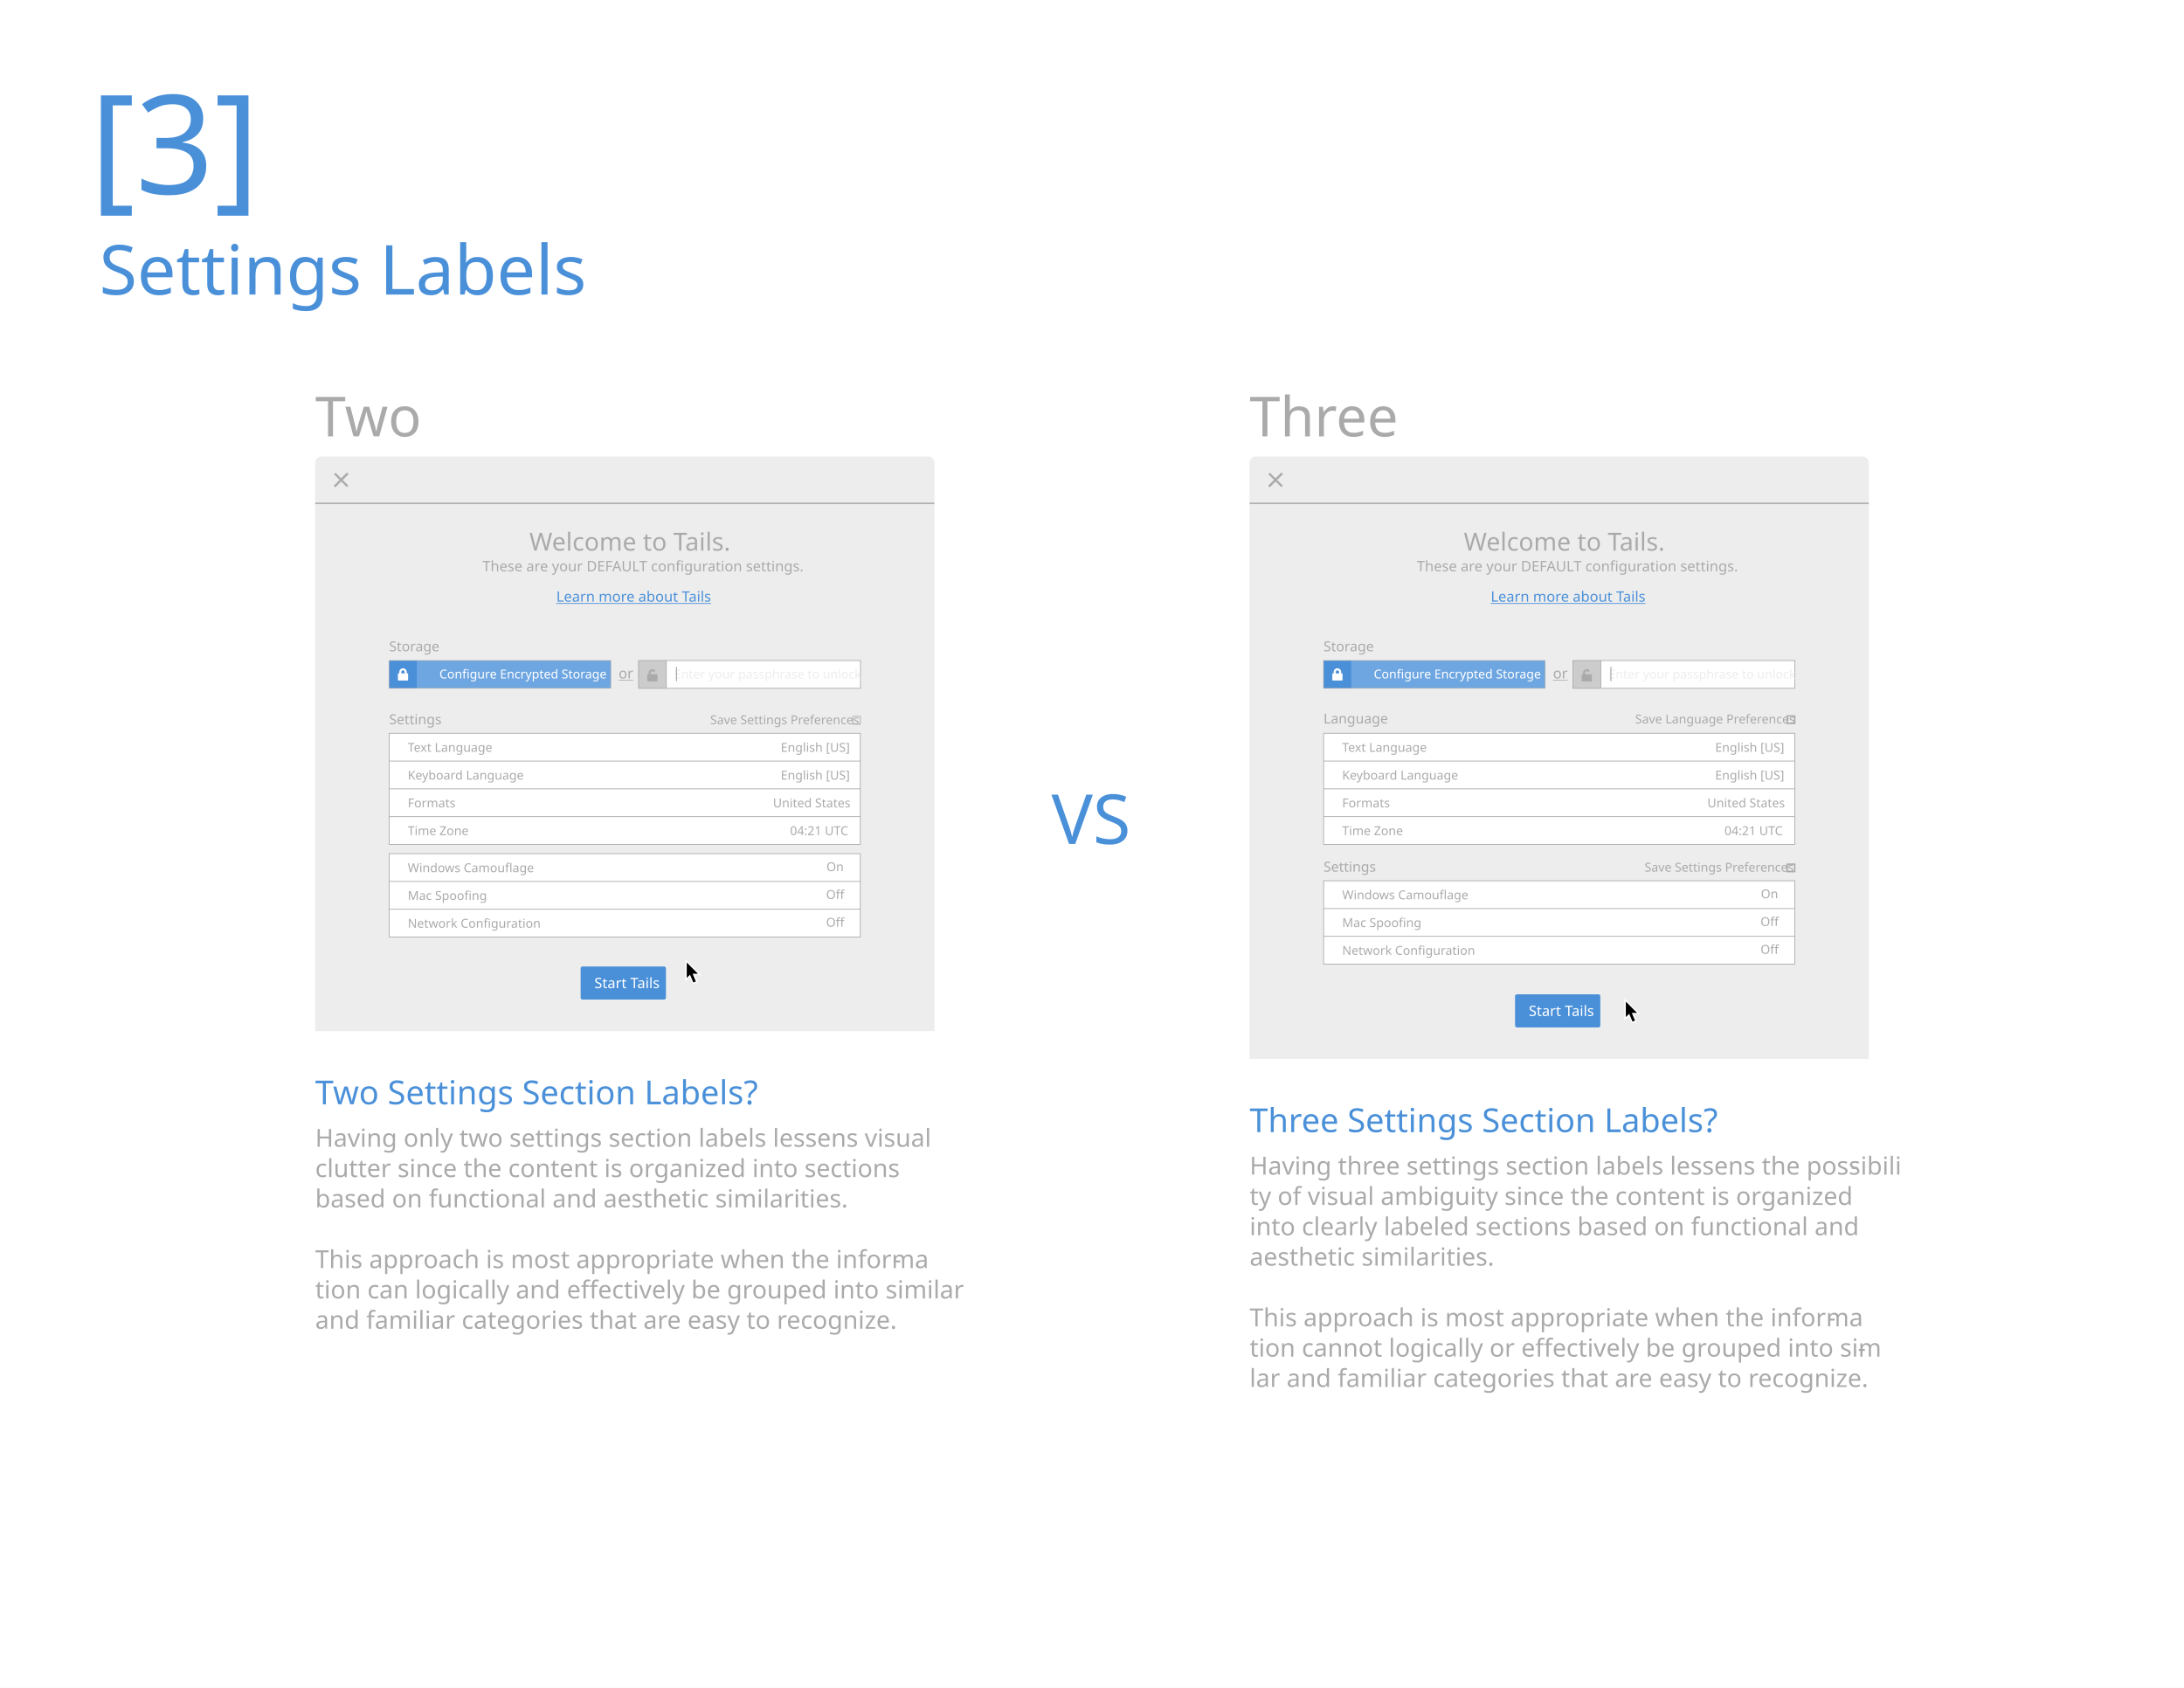
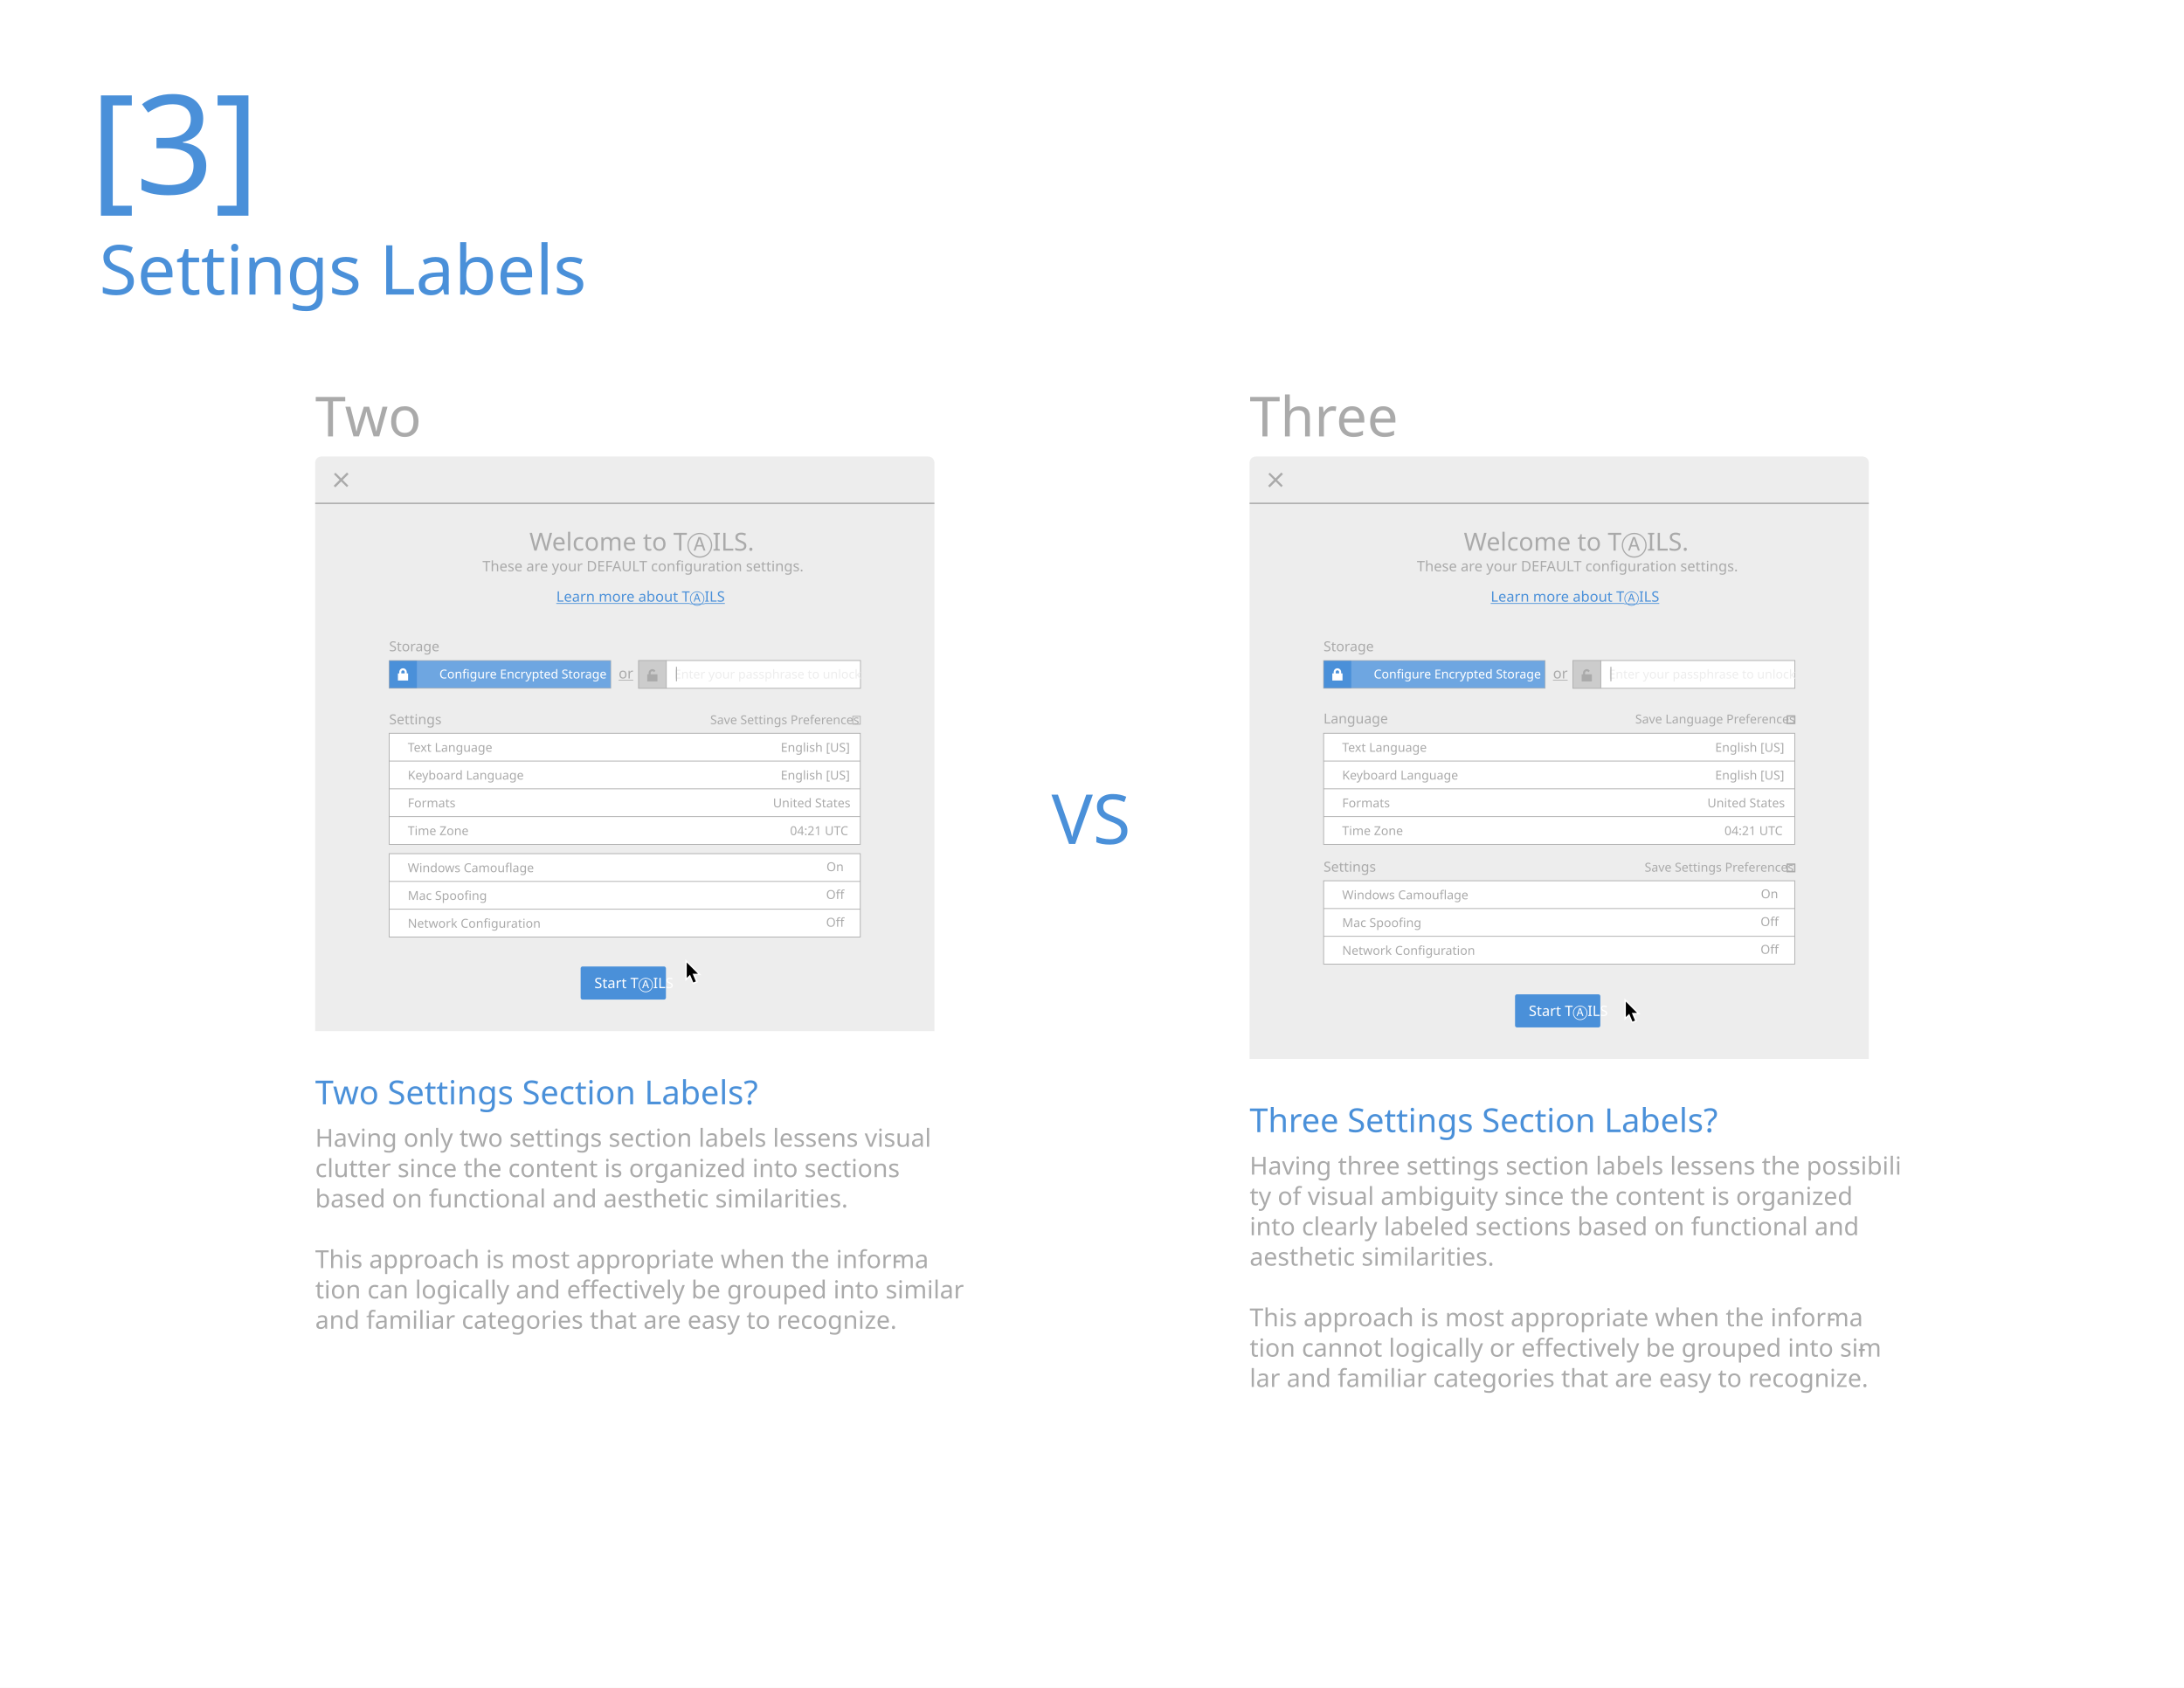
<svg xmlns="http://www.w3.org/2000/svg" version="1.1" x="0px" y="0px" width="1584px" height="1224px" viewBox="-1662.581 1384.046 1584 1224" enable-background="new -1662.581 1384.046 1584 1224" xml:space="preserve">
  <g id="Guides" display="none">
</g>
  <g id="Spacer" display="none">
</g>
  <g id="Layer_1">
    <g id="_x30_3">
      <rect x="-1662.581" y="1384.046" fill="#FFFFFF" width="1584" height="1224" />
      <text transform="matrix(1 0 0 1 -1433.981 2184.866)" fill="#4A90D9" font-family="'MyriadPro-Bold'" font-size="24">Two Settings Section Labels?</text>
      <rect x="-1433.981" y="2200.579" fill="none" width="448.943" height="277.333" />
      <text transform="matrix(1 0 0 1 -1433.981 2215.646)" enable-background="new    ">
        <tspan x="0" y="0" fill="#AAAAAA" font-family="'MyriadPro-Bold'" font-size="18">Having only two settings section labels lessens visual </tspan>
        <tspan x="0" y="22" fill="#AAAAAA" font-family="'MyriadPro-Bold'" font-size="18">clutter since the content is organized into sections </tspan>
        <tspan x="0" y="44" fill="#AAAAAA" font-family="'MyriadPro-Bold'" font-size="18">based on functional and aesthetic similarities.</tspan>
        <tspan x="0" y="88" fill="#AAAAAA" font-family="'MyriadPro-Bold'" font-size="18">This approach is most appropriate when the informa</tspan>
        <tspan x="419.21" y="88" fill="#AAAAAA" font-family="'MyriadPro-Bold'" font-size="18">-</tspan>
        <tspan x="0" y="110" fill="#AAAAAA" font-family="'MyriadPro-Bold'" font-size="18">tion can logically and effectively be grouped into similar </tspan>
        <tspan x="0" y="132" fill="#AAAAAA" font-family="'MyriadPro-Bold'" font-size="18">and familiar categories that are easy to recognize.</tspan>
      </text>
      <g>
        <text transform="matrix(1 0 0 1 -1597.388 1524.645)" fill="#4A90D9" font-family="'MyriadPro-Bold'" font-size="100">[3]</text>
      </g>
      <g>
        <text transform="matrix(1 0 0 1 -1590.582 1597.655)" fill="#4A90D9" font-family="'MyriadPro-Bold'" font-size="50">Settings Labels</text>
      </g>
      <g>
        <text transform="matrix(1 0 0 1 -1433.981 1700.494)" fill="#AAAAAA" font-family="'MyriadPro-Bold'" font-size="40">Two</text>
      </g>
      <g>
        <text transform="matrix(1 0 0 1 -756.2806 1700.494)" fill="#AAAAAA" font-family="'MyriadPro-Bold'" font-size="40">Three</text>
      </g>
      <g>
        <g>
          <path fill="#EDEDED" d="M-984.882,1749.073h-449.099v382.719h449.099V1749.073L-984.882,1749.073z" />
        </g>
        <rect x="-1380.295" y="2003.109" fill="#FFFFFF" stroke="#AAAAAA" stroke-width="0.559" stroke-miterlimit="10" width="341.673" height="60.423" />
        <rect x="-1380.294" y="1915.816" fill="#FFFFFF" stroke="#AAAAAA" stroke-width="0.559" stroke-miterlimit="10" width="341.673" height="80.569" />
        <g>
          <text transform="matrix(1 0 0 1 -1366.865 1929.239)" fill="#AAAAAA" font-family="'MyriadPro-Regular'" font-size="8.952">Text Language</text>
          <text transform="matrix(1 0 0 1 -1366.865 1949.382)" fill="#AAAAAA" font-family="'MyriadPro-Regular'" font-size="8.952">Keyboard Language</text>
          <text transform="matrix(1 0 0 1 -1366.865 1969.524)" fill="#AAAAAA" font-family="'MyriadPro-Regular'" font-size="8.952">Formats</text>
          <text transform="matrix(1 0 0 1 -1366.865 1989.667)" fill="#AAAAAA" font-family="'MyriadPro-Regular'" font-size="8.952">Time Zone</text>
        </g>
        <g>
          <text transform="matrix(1 0 0 1 -1096.334 1929.24)" fill="#AAAAAA" font-family="'MyriadPro-Regular'" font-size="8.952">English [US]</text>
          <text transform="matrix(1 0 0 1 -1096.334 1949.383)" fill="#AAAAAA" font-family="'MyriadPro-Regular'" font-size="8.952">English [US]</text>
          <text transform="matrix(1 0 0 1 -1101.982 1969.524)" fill="#AAAAAA" font-family="'MyriadPro-Regular'" font-size="8.952">United States</text>
          <text transform="matrix(1 0 0 1 -1089.602 1989.667)" fill="#AAAAAA" font-family="'MyriadPro-Regular'" font-size="8.952">04:21 UTC</text>
        </g>
        <line fill="none" stroke="#AAAAAA" stroke-width="0.559" stroke-miterlimit="10" x1="-1380.294" y1="1935.958" x2="-1038.621" y2="1935.958" />
        <line fill="none" stroke="#AAAAAA" stroke-width="0.559" stroke-miterlimit="10" x1="-1380.294" y1="1956.1" x2="-1038.621" y2="1956.1" />
        <line fill="none" stroke="#AAAAAA" stroke-width="0.559" stroke-miterlimit="10" x1="-1380.294" y1="1976.242" x2="-1038.621" y2="1976.242" />
        <line fill="none" stroke="#AAAAAA" stroke-width="0.559" stroke-miterlimit="10" x1="-1380.294" y1="2043.391" x2="-1038.621" y2="2043.391" />
        <line fill="none" stroke="#AAAAAA" stroke-width="0.559" stroke-miterlimit="10" x1="-1380.294" y1="2023.249" x2="-1038.621" y2="2023.249" />
        <g>
          <text transform="matrix(1 0 0 1 -1366.865 2016.533)" fill="#AAAAAA" font-family="'MyriadPro-Regular'" font-size="8.952">Windows Camouflage</text>
          <text transform="matrix(1 0 0 1 -1366.865 2036.676)" fill="#AAAAAA" font-family="'MyriadPro-Regular'" font-size="8.952">Mac Spoofing</text>
          <text transform="matrix(1 0 0 1 -1366.865 2056.817)" fill="#AAAAAA" font-family="'MyriadPro-Regular'" font-size="8.952">Network Configuration</text>
        </g>
        <g>
          <text transform="matrix(1 0 0 1 -1063.186 2015.788)" fill="#AAAAAA" font-family="'MyriadPro-Regular'" font-size="8.952">On</text>
          <text transform="matrix(1 0 0 1 -1063.436 2035.931)" fill="#AAAAAA" font-family="'MyriadPro-Regular'" font-size="8.952">Off</text>
          <text transform="matrix(1 0 0 1 -1063.436 2056.072)" fill="#AAAAAA" font-family="'MyriadPro-Regular'" font-size="8.952">Off</text>
        </g>
        <rect x="-1380.366" y="1863.038" fill="#6EA6E1" width="160.764" height="20.147" />
        <rect x="-1199.455" y="1863.038" fill="#FFFFFF" width="160.959" height="20.147" />
        <rect x="-1199.455" y="1863.038" fill="#CCCCCC" width="20.147" height="20.147" />
        <rect x="-1199.455" y="1863.038" fill="none" stroke="#AAAAAA" stroke-width="0.559" stroke-miterlimit="10" width="160.959" height="20.147" />
        <text transform="matrix(1 0 0 1 -1343.931 1876.055)" fill="#FFFFFF" font-family="'MyriadPro-Regular'" font-size="8.952">Configure Encrypted Storage</text>
        <path fill="#EDEDED" d="M-1433.98,1749.073v-29.5c0-2.472,2.004-4.476,4.476-4.476h440.147c2.472,0,4.476,2.004,4.476,4.476v29.5     H-1433.98z" />
        <g>
          <path fill="#AAAAAA" d="M-1409.789,1727.856l-4.246,4.246l4.083,4.083l-1.084,1.084l-4.083-4.083l-4.282,4.282l-1.156-1.156      l4.282-4.282l-4.084-4.084l1.084-1.084l4.084,4.084l4.246-4.246L-1409.789,1727.856z" />
        </g>
        <line fill="none" stroke="#AAAAAA" stroke-miterlimit="10" x1="-1433.98" y1="1749.073" x2="-984.882" y2="1749.073" />
        <text transform="matrix(1 0 0 1 -1380.366 1856.324)" fill="#AAAAAA" font-family="'MyriadPro-Bold'" font-size="10">Storage</text>
        <text transform="matrix(1 0 0 1 -1213.934 1876.055)" fill="#AAAAAA" font-family="'MyriadPro-Regular'" font-size="10.444" text-decoration=" underline">or</text>
        <g>
-           <text transform="matrix(1 0 0 1 -1278.661 1783.331)" fill="#AAAAAA" font-family="'MyriadPro-Regular'" font-size="18">Welcome to Tails.  </text>
+           <text transform="matrix(1 0 0 1 -1278.661 1783.331)" fill="#AAAAAA" font-family="'MyriadPro-Regular'" font-size="18">Welcome to TⒶILS.  </text>
        </g>
        <g>
          <text transform="matrix(1 0 0 1 -1312.663 1798.331)" fill="#AAAAAA" font-family="'MyriadPro-Regular'" font-size="10.444">These are your DEFAULT configuration settings.</text>
        </g>
        <g>
-           <text transform="matrix(1 0 0 1 -1259.122 1820.363)" fill="#4A90D9" font-family="'MyriadPro-Regular'" font-size="10.444" text-decoration=" underline">Learn more about Tails</text>
+           <text transform="matrix(1 0 0 1 -1259.122 1820.363)" fill="#4A90D9" font-family="'MyriadPro-Regular'" font-size="10.444" text-decoration=" underline">Learn more about TⒶILS</text>
        </g>
        <g>
          <path fill="#4A90D9" d="M-1241.46,2107.521c0,0.775,0.629,1.404,1.404,1.404h59.055c0.775,0,1.404-0.628,1.404-1.404v-21.201      c0-0.775-0.629-1.404-1.404-1.404h-59.055c-0.775,0-1.404,0.628-1.404,1.404V2107.521z" />
-           <text transform="matrix(1 0 0 1 -1231.526 2100.631)" fill="#FFFFFF" font-family="'MyriadPro-Regular'" font-size="10.444">Start Tails</text>
+           <text transform="matrix(1 0 0 1 -1231.526 2100.631)" fill="#FFFFFF" font-family="'MyriadPro-Regular'" font-size="10.444">Start TⒶILS</text>
        </g>
        <rect x="-1380.366" y="1863.038" fill="#4A90D9" width="20.147" height="20.147" />
        <rect x="-1380.366" y="1863.038" fill="none" stroke="#AAAAAA" stroke-width="0.384" stroke-miterlimit="10" width="160.764" height="20.147" />
        <path fill="#FFFFFF" d="M-1366.596,1877.547h-7.393v-5.175h0.986v-0.986c0-1.497,1.214-2.711,2.711-2.711     c1.497,0,2.711,1.213,2.711,2.711v0.986h0.986v5.175H-1366.596z M-1370.293,1870.156c-0.68,0-1.232,0.551-1.232,1.232v0.986     h2.464v-0.986C-1369.06,1870.706-1369.612,1870.156-1370.293,1870.156z" />
        <line fill="none" stroke="#AAAAAA" stroke-width="0.559" stroke-miterlimit="10" x1="-1179.309" y1="1863.038" x2="-1179.309" y2="1883.185" />
        <g>
          <text transform="matrix(1 0 0 1 -1173.564 1876.128)" fill="#EDEDED" font-family="'MyriadPro-Regular'" font-size="8.952">Enter your passphrase to unlock</text>
        </g>
        <text transform="matrix(1 0 0 1 -1174.812 1875.564)" fill="#AAAAAA" font-family="'MyriadPro-Regular'" font-size="10.444">|</text>
        <path fill="#AAAAAA" d="M-1185.748,1878.185h-7.393v-5.175h0.986v-0.986c0-1.497,1.214-2.711,2.711-2.711     c0.929,0,1.708,0.497,2.197,1.209l-1.055,1.055c-0.179-0.459-0.62-0.786-1.142-0.786c-0.68,0-1.232,0.552-1.232,1.232v0.986     h4.928V1878.185z" />
        <g>
          <text transform="matrix(1 0 0 1 -1380.366 1909.282)" fill="#AAAAAA" font-family="'MyriadPro-Bold'" font-size="10">Settings</text>
        </g>
        <g>
          <text transform="matrix(1 0 0 1 -1147.496 1909.232)" fill="#AAAAAA" font-family="'MyriadPro-Regular'" font-size="8.952">Save Settings Preferences</text>
        </g>
        <g>
          <polygon fill="#FFFFFF" points="-1165.499,2095.639 -1165.499,2079.625 -1153.909,2091.243 -1160.689,2091.243       -1161.1,2091.367     " />
          <polygon fill="#FFFFFF" points="-1156.415,2096.314 -1160.02,2097.848 -1164.702,2086.76 -1161.016,2085.208     " />
          <rect x="-1161.261" y="2088.406" transform="matrix(-0.922 0.3871 -0.3871 -0.922 -1420.153 4470.813)" width="2" height="7.999" />
          <polygon points="-1164.499,2082.031 -1164.499,2093.219 -1161.53,2090.354 -1161.102,2090.215 -1156.334,2090.215     " />
        </g>
        <rect x="-1044.058" y="1903.49" fill="none" stroke="#AAAAAA" stroke-width="0.559" stroke-miterlimit="10" width="5.437" height="5.743" />
      </g>
      <g>
        <g>
          <path fill="#EDEDED" d="M-307.182,1749.073h-449.099v402.914h449.099L-307.182,1749.073L-307.182,1749.073z" />
        </g>
        <rect x="-702.666" y="1863.038" fill="#6EA6E1" width="160.764" height="20.147" />
        <rect x="-521.756" y="1863.038" fill="#FFFFFF" width="160.959" height="20.147" />
        <rect x="-521.756" y="1863.038" fill="#CCCCCC" width="20.147" height="20.147" />
        <rect x="-521.756" y="1863.038" fill="none" stroke="#AAAAAA" stroke-width="0.559" stroke-miterlimit="10" width="160.959" height="20.147" />
        <text transform="matrix(1 0 0 1 -666.2311 1876.055)" fill="#FFFFFF" font-family="'MyriadPro-Regular'" font-size="8.952">Configure Encrypted Storage</text>
        <path fill="#EDEDED" d="M-756.281,1749.073v-29.5c0-2.472,2.004-4.476,4.476-4.476h440.147c2.472,0,4.476,2.004,4.476,4.476v29.5     H-756.281z" />
        <g>
          <path fill="#AAAAAA" d="M-732.089,1727.856l-4.246,4.246l4.083,4.083l-1.084,1.084l-4.083-4.083l-4.282,4.282l-1.156-1.156      l4.282-4.282l-4.084-4.084l1.084-1.084l4.084,4.084l4.246-4.246L-732.089,1727.856z" />
        </g>
        <line fill="none" stroke="#AAAAAA" stroke-miterlimit="10" x1="-756.281" y1="1749.073" x2="-307.182" y2="1749.073" />
        <text transform="matrix(1 0 0 1 -702.6738 1856.323)" fill="#AAAAAA" font-family="'MyriadPro-Bold'" font-size="10">Storage</text>
        <text transform="matrix(1 0 0 1 -536.2341 1876.054)" fill="#AAAAAA" font-family="'MyriadPro-Regular'" font-size="10.444" text-decoration=" underline">or</text>
        <g>
-           <text transform="matrix(1 0 0 1 -600.9612 1783.331)" fill="#AAAAAA" font-family="'MyriadPro-Regular'" font-size="18">Welcome to Tails.  </text>
+           <text transform="matrix(1 0 0 1 -600.9612 1783.331)" fill="#AAAAAA" font-family="'MyriadPro-Regular'" font-size="18">Welcome to TⒶILS.  </text>
        </g>
        <g>
          <text transform="matrix(1 0 0 1 -634.9626 1798.331)" fill="#AAAAAA" font-family="'MyriadPro-Regular'" font-size="10.444">These are your DEFAULT configuration settings.</text>
        </g>
        <g>
-           <text transform="matrix(1 0 0 1 -581.4221 1820.363)" fill="#4A90D9" font-family="'MyriadPro-Regular'" font-size="10.444" text-decoration=" underline">Learn more about Tails</text>
+           <text transform="matrix(1 0 0 1 -581.4221 1820.363)" fill="#4A90D9" font-family="'MyriadPro-Regular'" font-size="10.444" text-decoration=" underline">Learn more about TⒶILS</text>
        </g>
        <g>
          <path fill="#4A90D9" d="M-563.76,2127.716c0,0.775,0.628,1.404,1.404,1.404h59.055c0.775,0,1.404-0.628,1.404-1.404v-21.201      c0-0.775-0.628-1.404-1.404-1.404h-59.055c-0.775,0-1.404,0.628-1.404,1.404V2127.716z" />
-           <text transform="matrix(1 0 0 1 -553.8259 2120.826)" fill="#FFFFFF" font-family="'MyriadPro-Regular'" font-size="10.444">Start Tails</text>
+           <text transform="matrix(1 0 0 1 -553.8259 2120.826)" fill="#FFFFFF" font-family="'MyriadPro-Regular'" font-size="10.444">Start TⒶILS</text>
        </g>
        <rect x="-702.666" y="1863.038" fill="#4A90D9" width="20.147" height="20.147" />
        <rect x="-702.666" y="1863.038" fill="none" stroke="#AAAAAA" stroke-width="0.384" stroke-miterlimit="10" width="160.764" height="20.147" />
        <path fill="#FFFFFF" d="M-688.896,1877.547h-7.393v-5.175h0.986v-0.986c0-1.497,1.214-2.711,2.711-2.711s2.711,1.214,2.711,2.711     v0.986h0.986v5.175H-688.896z M-692.593,1870.156c-0.68,0-1.232,0.551-1.232,1.232v0.986h2.464v-0.986     C-691.361,1870.706-691.912,1870.156-692.593,1870.156z" />
        <line fill="none" stroke="#AAAAAA" stroke-width="0.559" stroke-miterlimit="10" x1="-501.609" y1="1863.038" x2="-501.609" y2="1883.185" />
        <g>
          <text transform="matrix(1 0 0 1 -495.864 1876.128)" fill="#EDEDED" font-family="'MyriadPro-Regular'" font-size="8.952">Enter your passphrase to unlock</text>
        </g>
        <text transform="matrix(1 0 0 1 -497.1122 1875.564)" fill="#AAAAAA" font-family="'MyriadPro-Regular'" font-size="10.444">|</text>
        <path fill="#AAAAAA" d="M-508.048,1878.185h-7.393v-5.175h0.986v-0.986c0-1.497,1.214-2.711,2.711-2.711     c0.929,0,1.708,0.497,2.197,1.209l-1.055,1.055c-0.18-0.459-0.62-0.786-1.142-0.786c-0.68,0-1.232,0.552-1.232,1.232v0.986h4.928     V1878.185z" />
        <g>
          <polygon fill="#FFFFFF" points="-484.403,2124.019 -484.403,2108.002 -472.812,2119.623 -479.593,2119.623 -480.004,2119.747           " />
          <polygon fill="#FFFFFF" points="-475.318,2124.692 -478.923,2126.228 -483.605,2115.138 -479.919,2113.585     " />
          <rect x="-480.126" y="2116.763" transform="matrix(-0.922 0.3871 -0.3871 -0.922 -100.0016 4261.665)" width="2" height="7.999" />
          <polygon points="-483.403,2110.41 -483.403,2121.598 -480.433,2118.732 -480.006,2118.594 -475.238,2118.594     " />
        </g>
        <rect x="-702.582" y="2022.77" fill="#FFFFFF" stroke="#AAAAAA" stroke-width="0.559" stroke-miterlimit="10" width="341.673" height="60.423" />
        <rect x="-702.582" y="1915.81" fill="#FFFFFF" stroke="#AAAAAA" stroke-width="0.559" stroke-miterlimit="10" width="341.673" height="80.569" />
        <g>
          <text transform="matrix(1 0 0 1 -689.1525 1929.233)" fill="#AAAAAA" font-family="'MyriadPro-Regular'" font-size="8.952">Text Language</text>
          <text transform="matrix(1 0 0 1 -689.1525 1949.376)" fill="#AAAAAA" font-family="'MyriadPro-Regular'" font-size="8.952">Keyboard Language</text>
          <text transform="matrix(1 0 0 1 -689.1525 1969.517)" fill="#AAAAAA" font-family="'MyriadPro-Regular'" font-size="8.952">Formats</text>
          <text transform="matrix(1 0 0 1 -689.1525 1989.66)" fill="#AAAAAA" font-family="'MyriadPro-Regular'" font-size="8.952">Time Zone</text>
        </g>
        <g>
          <text transform="matrix(1 0 0 1 -418.6213 1929.234)" fill="#AAAAAA" font-family="'MyriadPro-Regular'" font-size="8.952">English [US]</text>
          <text transform="matrix(1 0 0 1 -418.6213 1949.377)" fill="#AAAAAA" font-family="'MyriadPro-Regular'" font-size="8.952">English [US]</text>
          <text transform="matrix(1 0 0 1 -424.2694 1969.518)" fill="#AAAAAA" font-family="'MyriadPro-Regular'" font-size="8.952">United States</text>
          <text transform="matrix(1 0 0 1 -411.8894 1989.661)" fill="#AAAAAA" font-family="'MyriadPro-Regular'" font-size="8.952">04:21 UTC</text>
        </g>
        <line fill="none" stroke="#AAAAAA" stroke-width="0.559" stroke-miterlimit="10" x1="-702.582" y1="1935.951" x2="-360.909" y2="1935.951" />
        <line fill="none" stroke="#AAAAAA" stroke-width="0.559" stroke-miterlimit="10" x1="-702.582" y1="1956.094" x2="-360.909" y2="1956.094" />
        <line fill="none" stroke="#AAAAAA" stroke-width="0.559" stroke-miterlimit="10" x1="-702.582" y1="1976.236" x2="-360.909" y2="1976.236" />
        <line fill="none" stroke="#AAAAAA" stroke-width="0.559" stroke-miterlimit="10" x1="-702.582" y1="2063.051" x2="-360.909" y2="2063.051" />
        <line fill="none" stroke="#AAAAAA" stroke-width="0.559" stroke-miterlimit="10" x1="-702.582" y1="2042.908" x2="-360.909" y2="2042.908" />
        <g>
          <text transform="matrix(1 0 0 1 -689.1525 2036.193)" fill="#AAAAAA" font-family="'MyriadPro-Regular'" font-size="8.952">Windows Camouflage</text>
          <text transform="matrix(1 0 0 1 -689.1525 2056.336)" fill="#AAAAAA" font-family="'MyriadPro-Regular'" font-size="8.952">Mac Spoofing</text>
          <text transform="matrix(1 0 0 1 -689.1525 2076.477)" fill="#AAAAAA" font-family="'MyriadPro-Regular'" font-size="8.952">Network Configuration</text>
        </g>
        <g>
          <text transform="matrix(1 0 0 1 -385.4729 2035.448)" fill="#AAAAAA" font-family="'MyriadPro-Regular'" font-size="8.952">On</text>
          <text transform="matrix(1 0 0 1 -385.7229 2055.591)" fill="#AAAAAA" font-family="'MyriadPro-Regular'" font-size="8.952">Off</text>
          <text transform="matrix(1 0 0 1 -385.7229 2075.732)" fill="#AAAAAA" font-family="'MyriadPro-Regular'" font-size="8.952">Off</text>
        </g>
        <text transform="matrix(1 0 0 1 -702.6737 1908.694)" fill="#AAAAAA" font-family="'MyriadPro-Bold'" font-size="10">Language</text>
        <g>
          <text transform="matrix(1 0 0 1 -476.5949 1908.68)" fill="#AAAAAA" font-family="'MyriadPro-Regular'" font-size="8.952">Save Language Preferences</text>
        </g>
        <rect x="-366.346" y="1903.243" fill="none" stroke="#AAAAAA" stroke-miterlimit="10" width="5.437" height="5.437" />
        <g>
          <text transform="matrix(1 0 0 1 -469.7824 2016.151)" fill="#AAAAAA" font-family="'MyriadPro-Regular'" font-size="8.952">Save Settings Preferences</text>
        </g>
        <rect x="-366.346" y="2010.713" fill="none" stroke="#AAAAAA" stroke-miterlimit="10" width="5.437" height="5.437" />
        <text transform="matrix(1 0 0 1 -702.6735 2016.157)" fill="#AAAAAA" font-family="'MyriadPro-Bold'" font-size="10">Settings</text>
      </g>
      <text transform="matrix(1 0 0 1 -756.2809 2205.046)" fill="#4A90D9" font-family="'MyriadPro-Bold'" font-size="24">Three Settings Section Labels?</text>
      <rect x="-756.281" y="2220.775" fill="none" width="449.099" height="277.333" />
      <text transform="matrix(1 0 0 1 -756.2806 2235.842)" enable-background="new    ">
        <tspan x="0" y="0" fill="#AAAAAA" font-family="'MyriadPro-Bold'" font-size="18">Having three settings section labels lessens the possibili</tspan>
        <tspan x="436.041" y="0" fill="#AAAAAA" font-family="'MyriadPro-Bold'" font-size="18">-</tspan>
        <tspan x="0" y="22" fill="#AAAAAA" font-family="'MyriadPro-Bold'" font-size="18">ty</tspan>
        <tspan x="15.624" y="22" fill="#AAAAAA" font-family="'MyriadPro-Bold'" font-size="18"> of visual ambiguity since the content is organized </tspan>
        <tspan x="0" y="44" fill="#AAAAAA" font-family="'MyriadPro-Bold'" font-size="18">into clearly labeled sections based on functional and</tspan>
        <tspan x="0" y="66" fill="#AAAAAA" font-family="'MyriadPro-Bold'" font-size="18">aesthetic similarities.</tspan>
        <tspan x="0" y="110" fill="#AAAAAA" font-family="'MyriadPro-Bold'" font-size="18">This approach is most appropriate when the informa</tspan>
        <tspan x="419.21" y="110" fill="#AAAAAA" font-family="'MyriadPro-Bold'" font-size="18">-</tspan>
        <tspan x="0" y="132" fill="#AAAAAA" font-family="'MyriadPro-Bold'" font-size="18">tion cannot logically or effectively be grouped into sim</tspan>
        <tspan x="441.133" y="132" fill="#AAAAAA" font-family="'MyriadPro-Bold'" font-size="18">-</tspan>
        <tspan x="0" y="154" fill="#AAAAAA" font-family="'MyriadPro-Bold'" font-size="18">lar and familiar categories that are easy to recognize.</tspan>
      </text>
      <g>
        <text transform="matrix(1 0 0 1 -899.9804 1996.046)" fill="#4A90D9" font-family="'MyriadPro-Bold'" font-size="50">VS</text>
      </g>
    </g>
  </g>
</svg>
